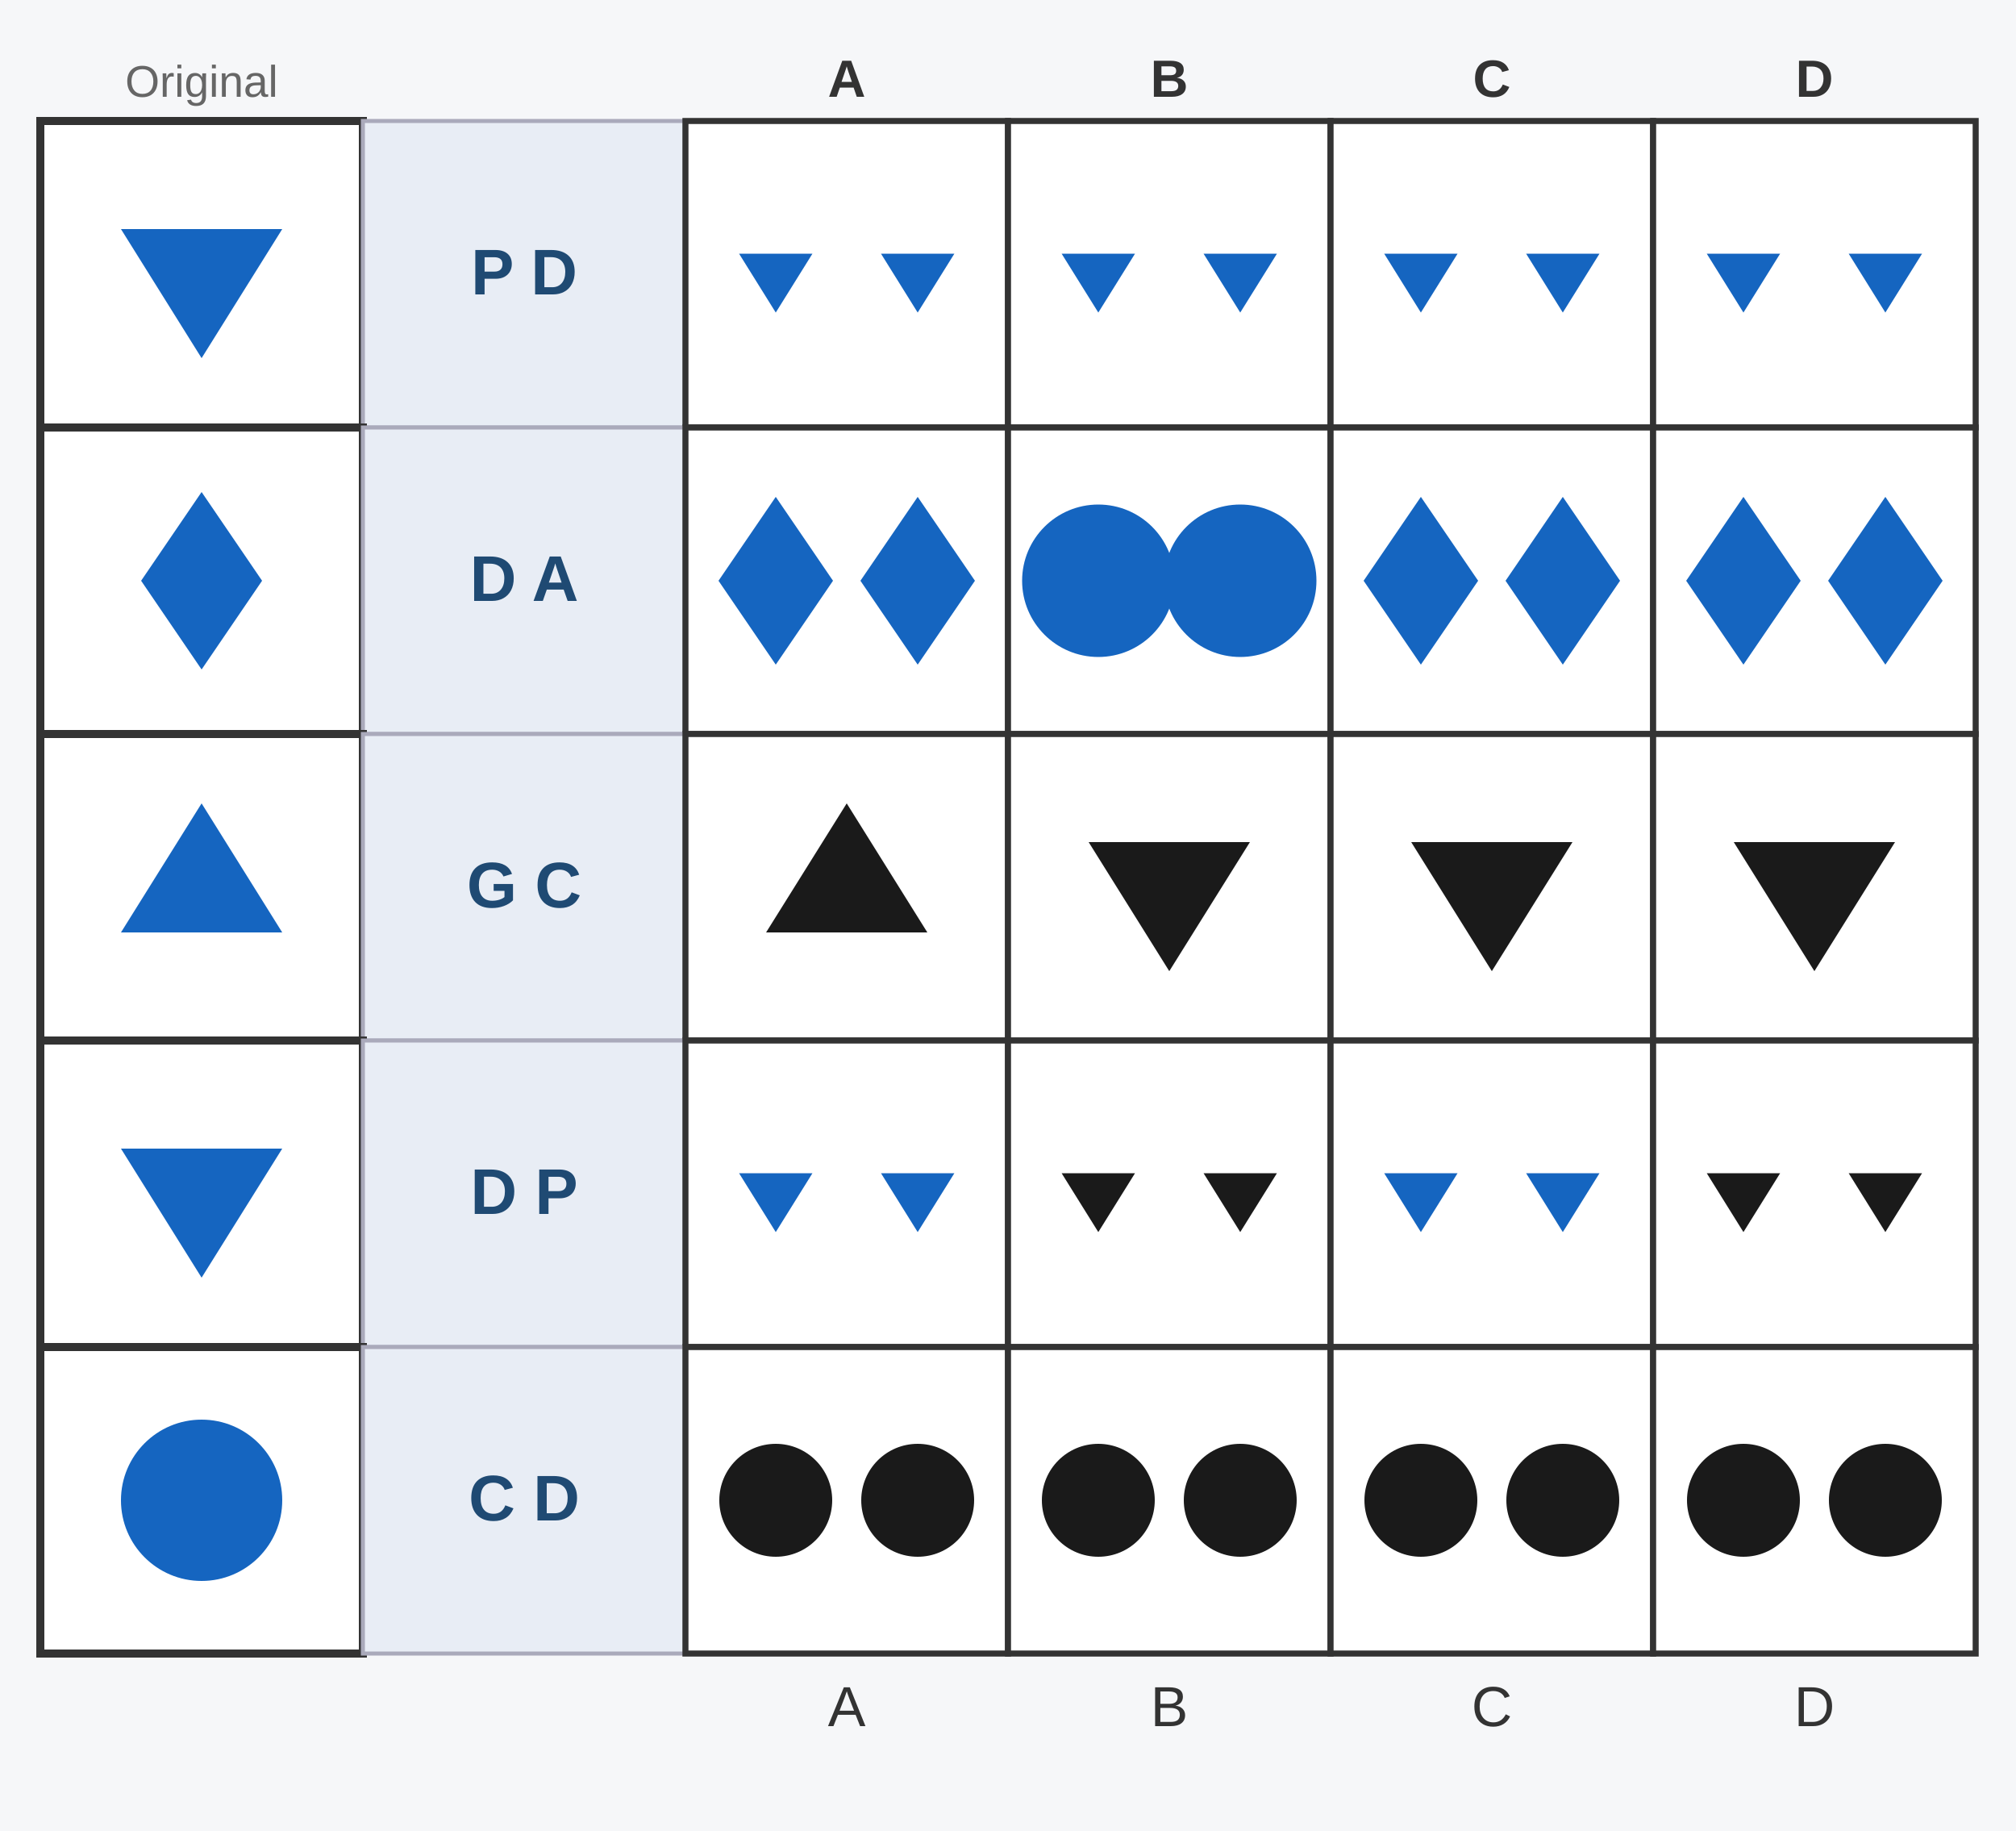
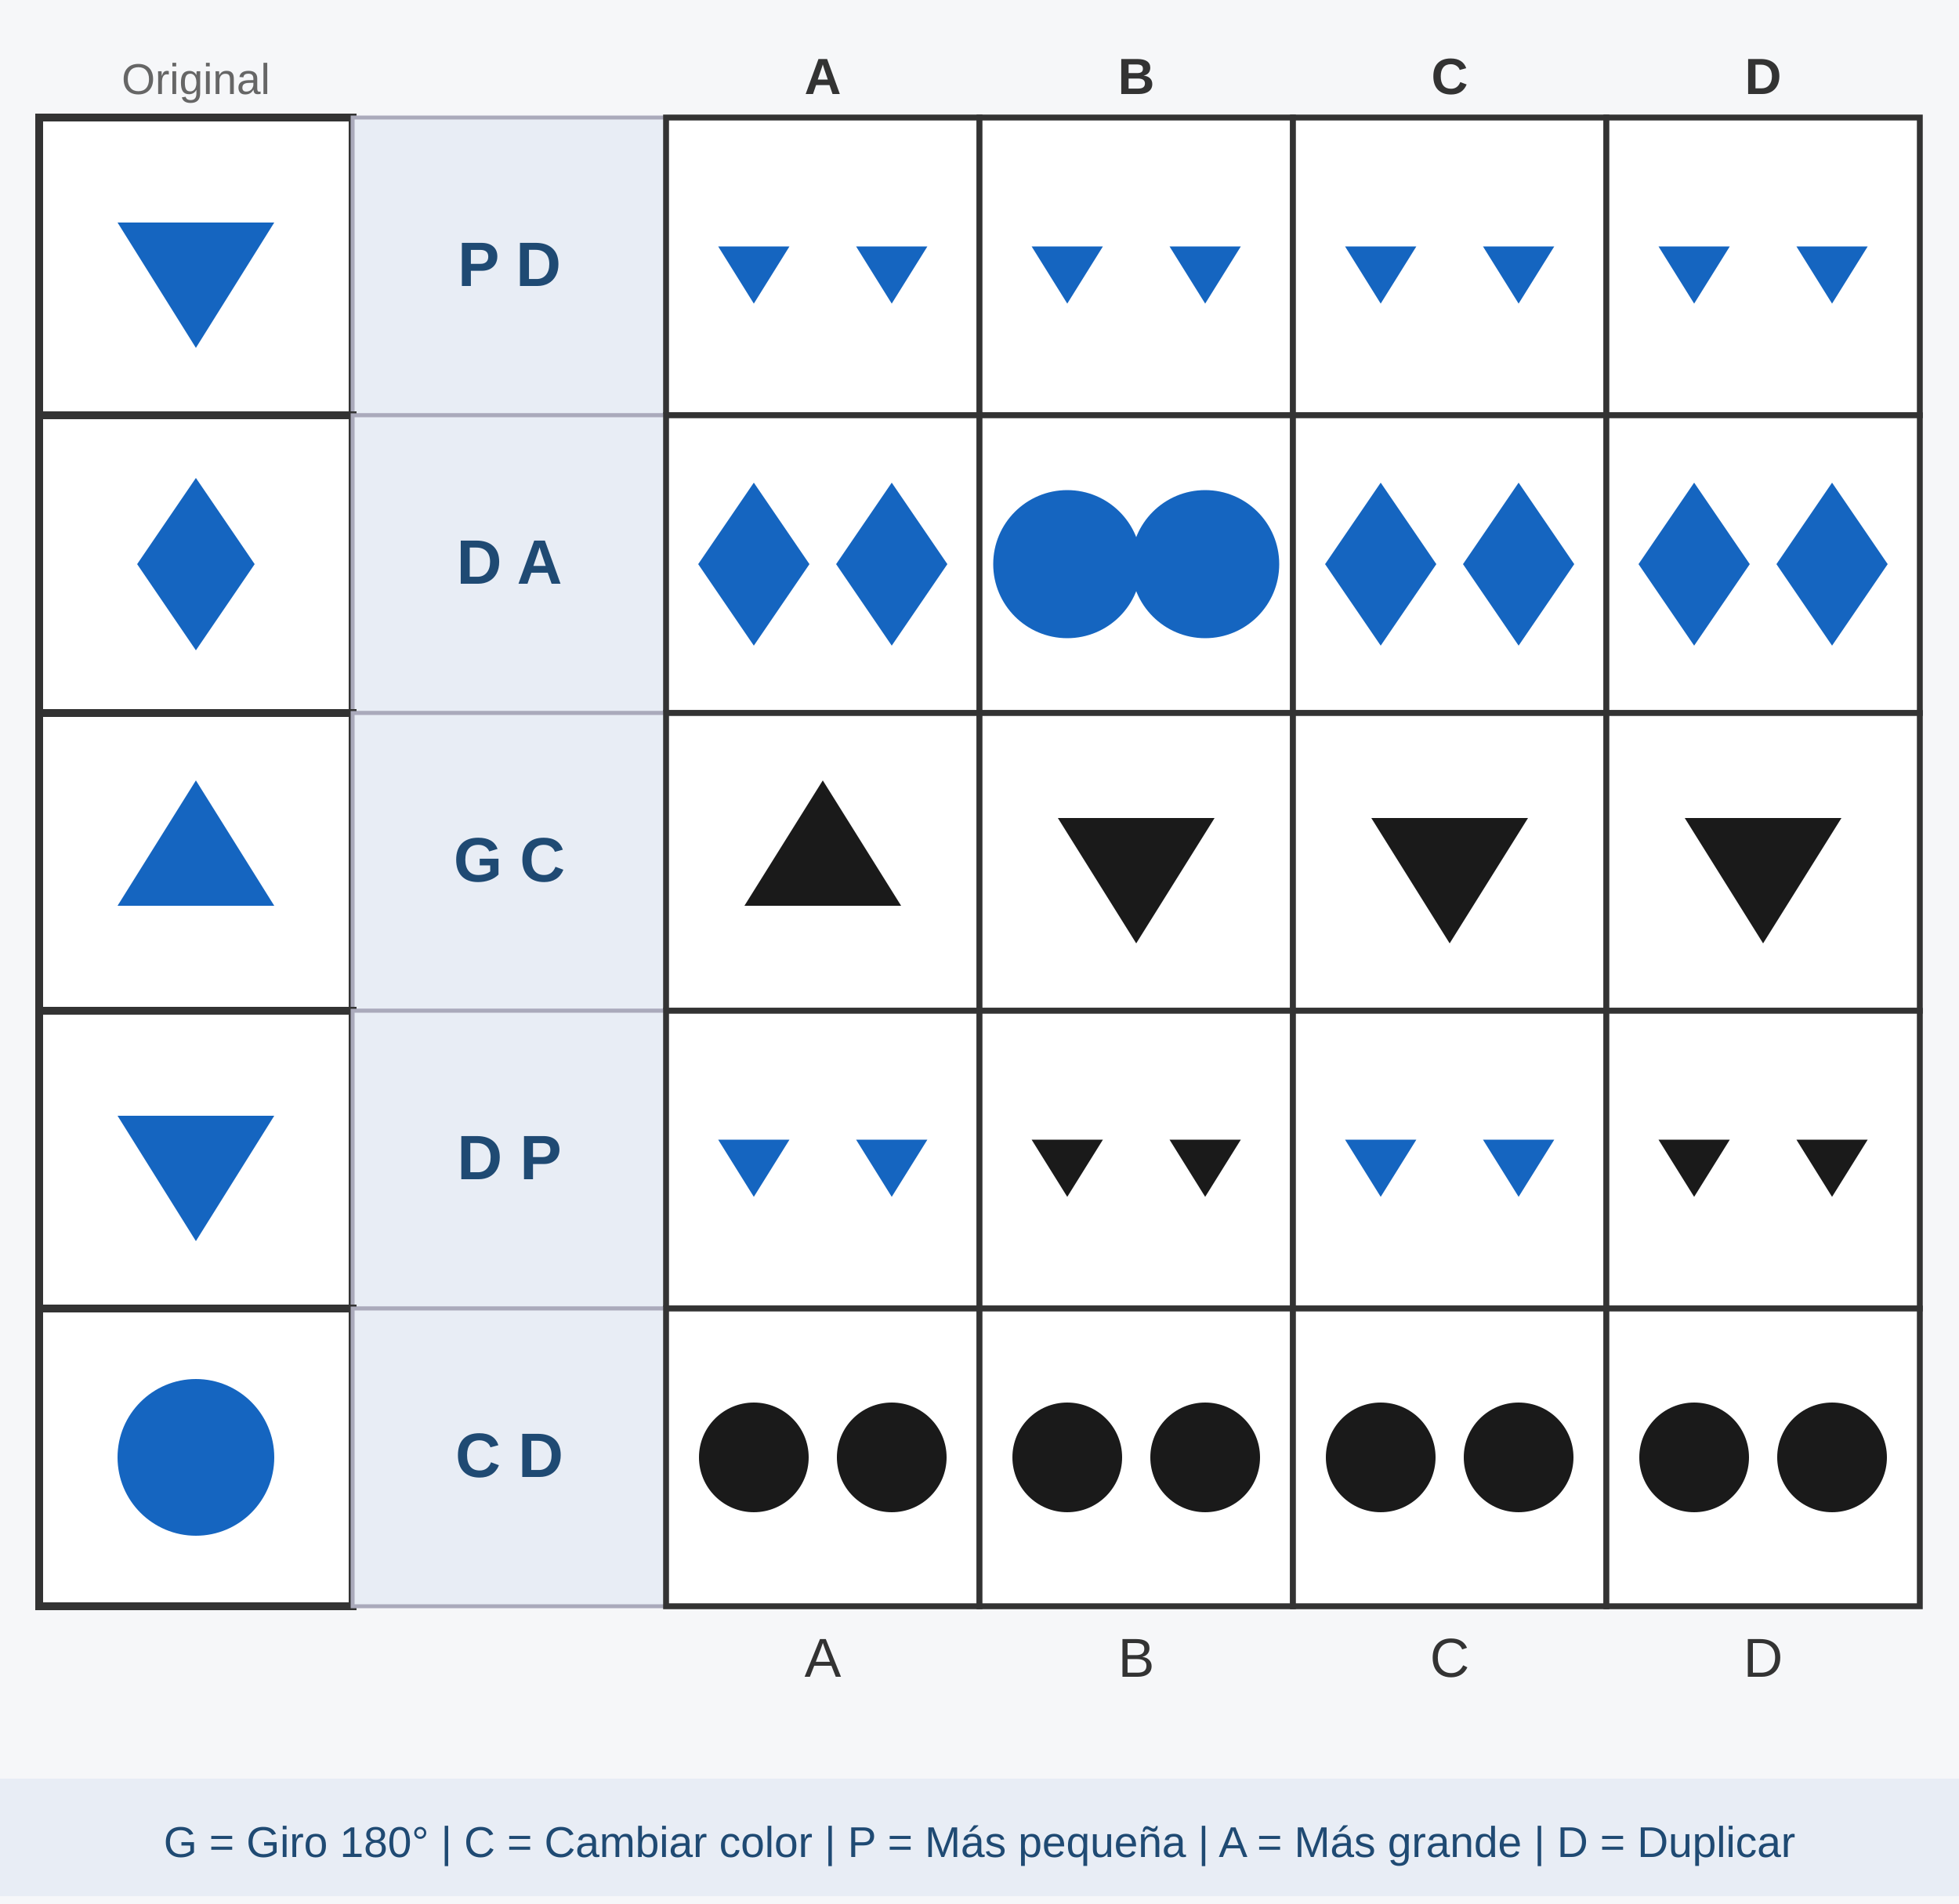
- <svg xmlns="http://www.w3.org/2000/svg" width="500" height="454" viewBox="0 0 500 454" font-family="Arial,sans-serif">
+ <svg xmlns="http://www.w3.org/2000/svg" width="500" height="486" viewBox="0 0 500 486" font-family="Arial,sans-serif">
  <rect width="100%" height="100%" fill="#f6f7f9" />
  <text x="50" y="24" font-size="11" fill="#666" text-anchor="middle">Original</text>
  <text x="210" y="24" font-size="13" font-weight="700" fill="#333" text-anchor="middle">A</text>
  <text x="290" y="24" font-size="13" font-weight="700" fill="#333" text-anchor="middle">B</text>
  <text x="370" y="24" font-size="13" font-weight="700" fill="#333" text-anchor="middle">C</text>
  <text x="450" y="24" font-size="13" font-weight="700" fill="#333" text-anchor="middle">D</text>
  <rect x="10" y="30" width="80" height="76" fill="white" stroke="#333" stroke-width="2" />
  <polygon points="50.0,88.8 30.0,56.8 70.0,56.8" fill="#1565C0" />
  <rect x="90" y="30" width="80" height="76" fill="#e8edf5" stroke="#aab" stroke-width="1" />
  <text x="130" y="73" font-size="16" font-weight="700" fill="#1f4a73" text-anchor="middle">P D</text>
  <rect x="170" y="30" width="80" height="76" fill="white" stroke="#333" stroke-width="1.5" />
  <polygon points="192.4,77.5 183.3,62.9 201.5,62.9" fill="#1565C0" />
  <polygon points="227.6,77.5 218.5,62.9 236.7,62.9" fill="#1565C0" />
  <rect x="250" y="30" width="80" height="76" fill="white" stroke="#333" stroke-width="1.5" />
  <polygon points="272.4,77.5 263.3,62.9 281.5,62.9" fill="#1565C0" />
  <polygon points="307.6,77.5 298.5,62.9 316.7,62.9" fill="#1565C0" />
  <rect x="330" y="30" width="80" height="76" fill="white" stroke="#333" stroke-width="1.5" />
  <polygon points="352.4,77.5 343.3,62.9 361.5,62.9" fill="#1565C0" />
  <polygon points="387.6,77.5 378.5,62.9 396.7,62.9" fill="#1565C0" />
  <rect x="410" y="30" width="80" height="76" fill="white" stroke="#333" stroke-width="1.5" />
  <polygon points="432.4,77.5 423.3,62.9 441.5,62.9" fill="#1565C0" />
  <polygon points="467.6,77.5 458.5,62.9 476.7,62.9" fill="#1565C0" />
  <rect x="10" y="106" width="80" height="76" fill="white" stroke="#333" stroke-width="2" />
  <polygon points="50.0,122.0 65.0,144.0 50.0,166.0 35.0,144.0" fill="#1565C0" />
  <rect x="90" y="106" width="80" height="76" fill="#e8edf5" stroke="#aab" stroke-width="1" />
  <text x="130" y="149" font-size="16" font-weight="700" fill="#1f4a73" text-anchor="middle">D A</text>
  <rect x="170" y="106" width="80" height="76" fill="white" stroke="#333" stroke-width="1.5" />
  <polygon points="192.4,123.2 206.6,144.0 192.4,164.8 178.2,144.0" fill="#1565C0" />
  <polygon points="227.6,123.2 241.8,144.0 227.6,164.8 213.4,144.0" fill="#1565C0" />
  <rect x="250" y="106" width="80" height="76" fill="white" stroke="#333" stroke-width="1.5" />
  <circle cx="272.4" cy="144.0" r="18.9" fill="#1565C0" />
  <circle cx="307.6" cy="144.0" r="18.9" fill="#1565C0" />
  <rect x="330" y="106" width="80" height="76" fill="white" stroke="#333" stroke-width="1.5" />
  <polygon points="352.4,123.2 366.6,144.0 352.4,164.8 338.2,144.0" fill="#1565C0" />
  <polygon points="387.6,123.2 401.8,144.0 387.6,164.8 373.4,144.0" fill="#1565C0" />
  <rect x="410" y="106" width="80" height="76" fill="white" stroke="#333" stroke-width="1.5" />
  <polygon points="432.4,123.2 446.6,144.0 432.4,164.8 418.2,144.0" fill="#1565C0" />
  <polygon points="467.6,123.2 481.8,144.0 467.6,164.8 453.4,144.0" fill="#1565C0" />
  <rect x="10" y="182" width="80" height="76" fill="white" stroke="#333" stroke-width="2" />
  <polygon points="50.0,199.2 30.0,231.2 70.0,231.2" fill="#1565C0" />
  <rect x="90" y="182" width="80" height="76" fill="#e8edf5" stroke="#aab" stroke-width="1" />
  <text x="130" y="225" font-size="16" font-weight="700" fill="#1f4a73" text-anchor="middle">G C</text>
  <rect x="170" y="182" width="80" height="76" fill="white" stroke="#333" stroke-width="1.5" />
  <polygon points="210.0,199.2 190.0,231.2 230.0,231.2" fill="#1a1a1a" />
  <rect x="250" y="182" width="80" height="76" fill="white" stroke="#333" stroke-width="1.5" />
  <polygon points="290.0,240.8 270.0,208.8 310.0,208.8" fill="#1a1a1a" />
  <rect x="330" y="182" width="80" height="76" fill="white" stroke="#333" stroke-width="1.5" />
  <polygon points="370.0,240.8 350.0,208.8 390.0,208.8" fill="#1a1a1a" />
  <rect x="410" y="182" width="80" height="76" fill="white" stroke="#333" stroke-width="1.5" />
  <polygon points="450.0,240.8 430.0,208.8 470.0,208.8" fill="#1a1a1a" />
  <rect x="10" y="258" width="80" height="76" fill="white" stroke="#333" stroke-width="2" />
  <polygon points="50.0,316.8 30.0,284.8 70.0,284.8" fill="#1565C0" />
  <rect x="90" y="258" width="80" height="76" fill="#e8edf5" stroke="#aab" stroke-width="1" />
  <text x="130" y="301" font-size="16" font-weight="700" fill="#1f4a73" text-anchor="middle">D P</text>
  <rect x="170" y="258" width="80" height="76" fill="white" stroke="#333" stroke-width="1.5" />
  <polygon points="192.4,305.5 183.3,290.9 201.5,290.9" fill="#1565C0" />
  <polygon points="227.6,305.5 218.5,290.9 236.7,290.9" fill="#1565C0" />
  <rect x="250" y="258" width="80" height="76" fill="white" stroke="#333" stroke-width="1.5" />
  <polygon points="272.4,305.5 263.3,290.9 281.5,290.9" fill="#1a1a1a" />
  <polygon points="307.6,305.5 298.5,290.9 316.7,290.9" fill="#1a1a1a" />
  <rect x="330" y="258" width="80" height="76" fill="white" stroke="#333" stroke-width="1.5" />
  <polygon points="352.4,305.5 343.3,290.9 361.5,290.9" fill="#1565C0" />
  <polygon points="387.6,305.5 378.5,290.9 396.7,290.9" fill="#1565C0" />
  <rect x="410" y="258" width="80" height="76" fill="white" stroke="#333" stroke-width="1.5" />
  <polygon points="432.4,305.5 423.3,290.9 441.5,290.9" fill="#1a1a1a" />
  <polygon points="467.6,305.5 458.5,290.9 476.7,290.9" fill="#1a1a1a" />
  <rect x="10" y="334" width="80" height="76" fill="white" stroke="#333" stroke-width="2" />
  <circle cx="50.0" cy="372.0" r="20.0" fill="#1565C0" />
  <rect x="90" y="334" width="80" height="76" fill="#e8edf5" stroke="#aab" stroke-width="1" />
  <text x="130" y="377" font-size="16" font-weight="700" fill="#1f4a73" text-anchor="middle">C D</text>
  <rect x="170" y="334" width="80" height="76" fill="white" stroke="#333" stroke-width="1.5" />
  <circle cx="192.4" cy="372.0" r="14.0" fill="#1a1a1a" />
  <circle cx="227.6" cy="372.0" r="14.0" fill="#1a1a1a" />
  <rect x="250" y="334" width="80" height="76" fill="white" stroke="#333" stroke-width="1.5" />
  <circle cx="272.4" cy="372.0" r="14.0" fill="#1a1a1a" />
  <circle cx="307.6" cy="372.0" r="14.0" fill="#1a1a1a" />
  <rect x="330" y="334" width="80" height="76" fill="white" stroke="#333" stroke-width="1.5" />
  <circle cx="352.4" cy="372.0" r="14.0" fill="#1a1a1a" />
  <circle cx="387.6" cy="372.0" r="14.0" fill="#1a1a1a" />
  <rect x="410" y="334" width="80" height="76" fill="white" stroke="#333" stroke-width="1.5" />
  <circle cx="432.4" cy="372.0" r="14.0" fill="#1a1a1a" />
  <circle cx="467.6" cy="372.0" r="14.0" fill="#1a1a1a" />
  <text x="210" y="428" font-size="14" font-weight="normal" fill="#333" text-anchor="middle">A</text>
  <text x="290" y="428" font-size="14" font-weight="normal" fill="#333" text-anchor="middle">B</text>
  <text x="370" y="428" font-size="14" font-weight="normal" fill="#333" text-anchor="middle">C</text>
  <text x="450" y="428" font-size="14" font-weight="normal" fill="#333" text-anchor="middle">D</text>
+   <rect x="0" y="454" width="500" height="30" fill="#e8edf5" />
+   <text x="250" y="474" font-size="11" fill="#1f4a73" text-anchor="middle" font-family="Arial,sans-serif">G = Giro 180°  |  C = Cambiar color  |  P = Más pequeña  |  A = Más grande  |  D = Duplicar</text>
</svg>
